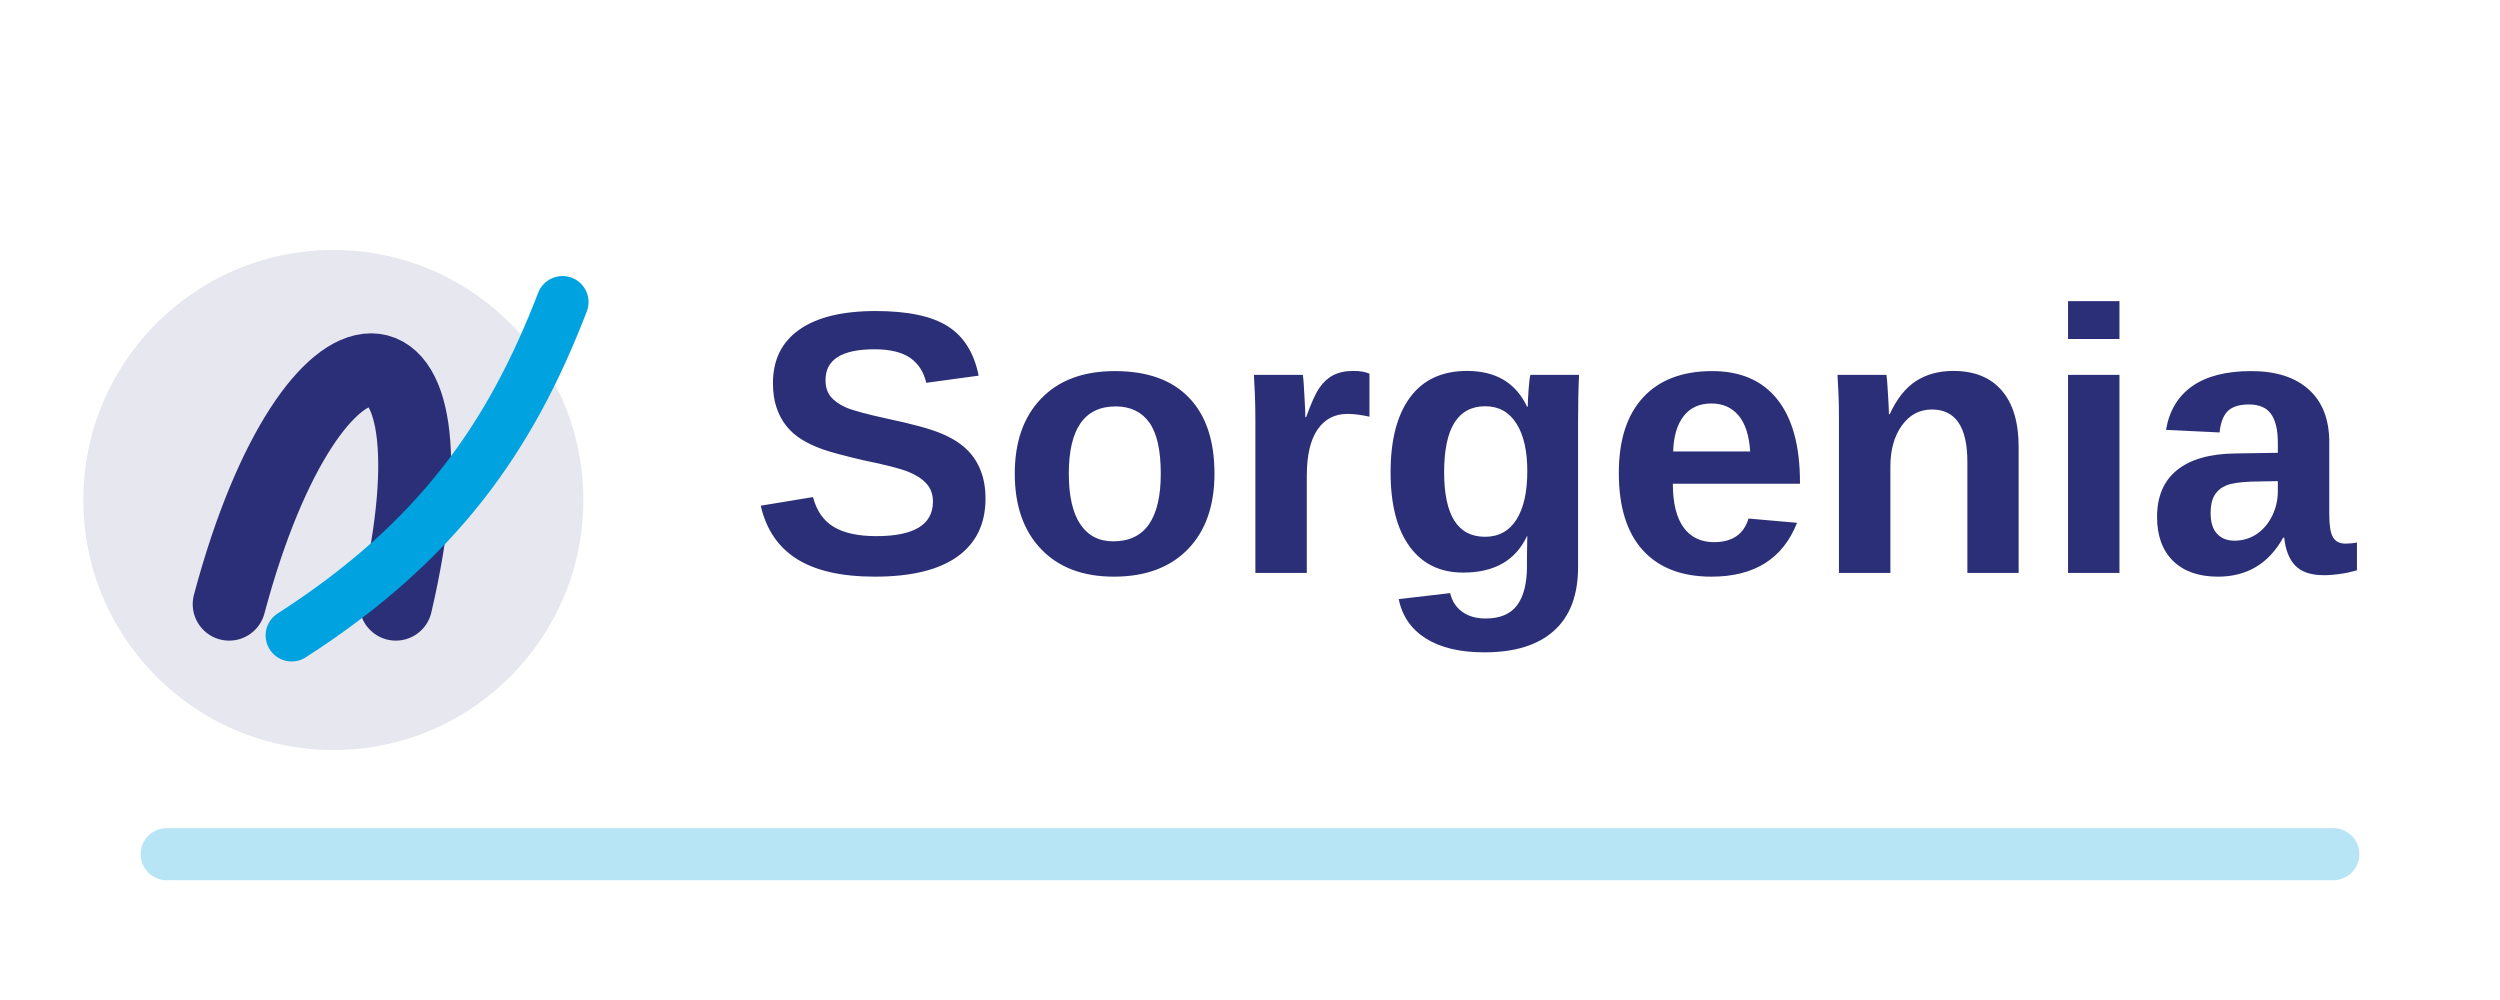
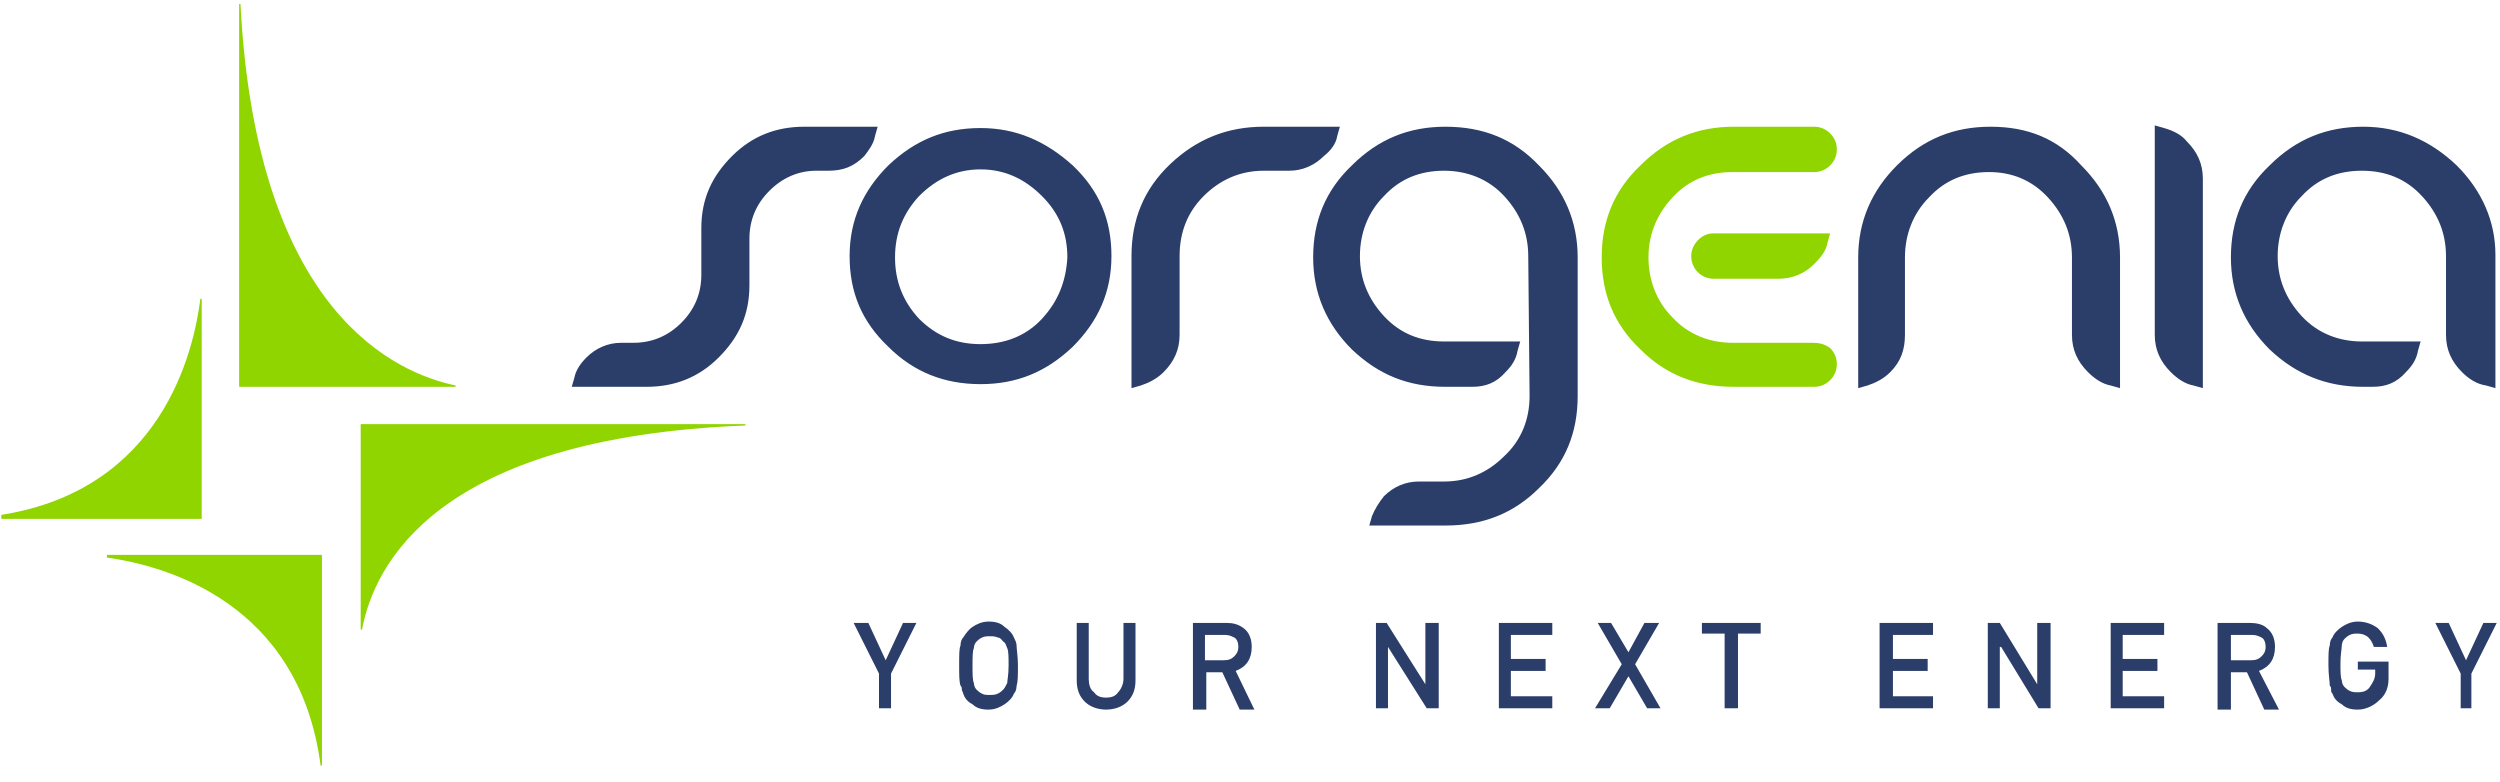
- <svg xmlns="http://www.w3.org/2000/svg" viewBox="0 0 240 96" role="img" aria-label="Sorgenia">
-   <rect width="240" height="96" fill="none" />
-   <path d="M16 82 H224" stroke="#00a3e0" stroke-width="5" stroke-linecap="round" opacity="0.28" />
-   <g aria-hidden="true">
-     <circle cx="32" cy="48" r="24" fill="#2b2f77" opacity="0.12" />
-     <path d="M22 58 C30 28, 45 28, 38 58" fill="none" stroke="#2b2f77" stroke-width="7" stroke-linecap="round" />
-     <path d="M28 61 C42 52, 49 42, 54 29" fill="none" stroke="#00a3e0" stroke-width="5" stroke-linecap="round" />
+ <svg xmlns="http://www.w3.org/2000/svg" width="160" height="50" viewBox="0 0 160 50">
+   <g fill="none" fill-rule="evenodd">
+     <g fill-rule="nonzero">
+       <g>
+         <g>
+           <g>
+             <g>
+               <path fill="#90D400" d="M23.084 27.146v13.147h.085c.77-4.098 4.703-12.293 24.538-13.061v-.086H23.084zM29.154 24.67C25.478 23.903 16.415 20.147 15.39.257h-.085v24.5h13.85v-.085zM12.91 19.122h-.086c-.427 3.415-2.479 12.207-12.739 13.83v.255H12.91V19.122zM6.84 35.683C10.516 36.195 19.15 38.5 20.52 49h.085V35.512H6.84v.17z" transform="translate(-32 -102) translate(0 78) translate(32 24)" />
+               <path fill="#2B3E6A" d="M56 8.707l.171-.597h-4.702c-1.796 0-3.335.597-4.617 1.878-1.283 1.28-1.967 2.732-1.967 4.61v2.987c0 1.195-.427 2.22-1.282 3.074-.855.853-1.88 1.28-3.078 1.28h-.77c-.854 0-1.624.341-2.222.939-.428.427-.684.854-.77 1.28l-.17.598h4.787c1.796 0 3.335-.597 4.617-1.878 1.282-1.28 1.966-2.732 1.966-4.61V15.28c0-1.195.428-2.219 1.283-3.073.855-.853 1.88-1.28 2.992-1.28h.77c.94 0 1.624-.256 2.308-.94.257-.34.599-.767.684-1.28M62.754 8.195c-2.308 0-4.19.768-5.899 2.39-1.624 1.622-2.48 3.5-2.48 5.805 0 2.305.77 4.183 2.48 5.805 1.624 1.622 3.59 2.39 5.9 2.39 2.308 0 4.189-.768 5.898-2.39 1.625-1.622 2.48-3.5 2.48-5.805 0-2.305-.77-4.183-2.48-5.805-1.71-1.536-3.59-2.39-5.899-2.39m3.933 12.207c-1.026 1.11-2.394 1.622-3.933 1.622-1.539 0-2.821-.512-3.933-1.622-1.026-1.11-1.539-2.39-1.539-3.926 0-1.537.513-2.817 1.54-3.927 1.11-1.11 2.393-1.708 3.932-1.708 1.54 0 2.822.598 3.933 1.708 1.111 1.11 1.624 2.39 1.624 3.927-.085 1.536-.598 2.817-1.624 3.926M85.582 8.707l.17-.597H80.88c-2.308 0-4.274.768-5.984 2.39s-2.48 3.585-2.48 5.89v8.451l.599-.17c.513-.171 1.026-.427 1.453-.854.684-.683 1.026-1.451 1.026-2.39V16.39c0-1.536.513-2.817 1.54-3.841 1.025-1.025 2.307-1.622 3.846-1.622h1.625c.855 0 1.624-.342 2.223-.94.427-.34.77-.767.855-1.28M127.39 8.11c-2.31 0-4.275.768-5.985 2.475-1.625 1.622-2.48 3.586-2.48 5.89v8.366l.599-.17c.513-.171 1.026-.427 1.453-.854.684-.683.94-1.451.94-2.39v-4.951c0-1.452.514-2.817 1.54-3.842 1.025-1.11 2.308-1.622 3.847-1.622 1.453 0 2.736.512 3.762 1.622 1.026 1.11 1.539 2.39 1.539 3.842v4.95c0 .94.342 1.708 1.026 2.391.427.427.94.768 1.453.854l.598.17v-8.365c0-2.305-.855-4.269-2.479-5.89-1.539-1.708-3.42-2.476-5.814-2.476M138.504 8.195l-.599-.17v13.402c0 .939.342 1.707 1.026 2.39.428.427.94.768 1.454.854l.598.17V11.44c0-.939-.342-1.707-1.026-2.39-.342-.427-.855-.683-1.453-.854M92.507 8.11c-2.309 0-4.275.768-5.985 2.475-1.71 1.622-2.48 3.586-2.48 5.89 0 2.305.856 4.269 2.48 5.89 1.71 1.623 3.591 2.391 5.985 2.391h1.71c.855 0 1.539-.256 2.137-.939.428-.427.684-.854.77-1.366l.17-.597h-4.873c-1.539 0-2.821-.513-3.847-1.622-1.026-1.11-1.539-2.39-1.539-3.842 0-1.451.513-2.817 1.539-3.841 1.026-1.11 2.308-1.622 3.847-1.622 1.454 0 2.822.512 3.848 1.622 1.026 1.11 1.539 2.39 1.539 3.841l.085 8.964c0 1.45-.513 2.817-1.624 3.841-1.026 1.025-2.309 1.622-3.848 1.622h-1.624c-.855 0-1.624.342-2.223.94-.342.426-.598.853-.77 1.28l-.17.597h4.873c2.394 0 4.36-.768 5.985-2.39 1.71-1.622 2.479-3.585 2.479-5.89v-8.878c0-2.305-.855-4.269-2.48-5.89-1.624-1.708-3.59-2.476-5.984-2.476M157.227 10.585c-1.71-1.622-3.676-2.475-5.984-2.475-2.309 0-4.275.768-5.985 2.475-1.71 1.622-2.48 3.586-2.48 5.89 0 2.305.856 4.269 2.48 5.89 1.71 1.623 3.676 2.391 5.985 2.391h.598c.855 0 1.54-.256 2.138-.939.427-.427.684-.854.77-1.366l.17-.597h-3.762c-1.453 0-2.821-.513-3.847-1.622-1.026-1.11-1.539-2.39-1.539-3.842 0-1.451.513-2.817 1.539-3.841 1.026-1.11 2.308-1.622 3.847-1.622 1.54 0 2.822.512 3.848 1.622 1.026 1.11 1.539 2.39 1.539 3.841v5.037c0 .939.341 1.707 1.025 2.39.428.427.94.768 1.54.854l.598.17v-8.536c0-2.134-.855-4.098-2.48-5.72" transform="translate(-32 -102) translate(0 78) translate(32 24)" />
+               <path fill="#90D400" d="M116.018 21.939h-4.787H110.889c-1.454 0-2.822-.512-3.848-1.622-1.026-1.024-1.539-2.39-1.539-3.841 0-1.452.513-2.732 1.54-3.842 1.025-1.11 2.308-1.622 3.847-1.622h5.215c.427 0 .77-.17 1.026-.427.256-.256.427-.597.427-1.024 0-.427-.17-.768-.427-1.024-.257-.257-.599-.427-1.026-.427h-5.13c-2.308 0-4.275.768-5.985 2.475-1.71 1.622-2.48 3.586-2.48 5.89 0 2.305.77 4.269 2.48 5.89 1.625 1.623 3.591 2.391 5.985 2.391h5.13c.427 0 .77-.17 1.026-.427.256-.256.427-.597.427-1.024 0-.427-.17-.768-.427-1.025-.342-.256-.684-.341-1.112-.341" transform="translate(-32 -102) translate(0 78) translate(32 24)" />
+               <path fill="#90D400" d="M108.238 16.39c0 .769.599 1.451 1.454 1.451h4.103c.94 0 1.71-.341 2.309-.939.427-.426.77-.853.855-1.365l.17-.598h-7.523c-.684 0-1.368.683-1.368 1.451" transform="translate(-32 -102) translate(0 78) translate(32 24)" />
+               <path fill="#2B3E6A" d="M56.256 43.11L54.632 39.866 55.573 39.866 56.684 42.256 57.795 39.866 58.65 39.866 57.026 43.11 57.026 45.329 56.256 45.329zM61.386 42.598c0-.683 0-1.11.086-1.28 0-.257.085-.428.17-.513.172-.256.343-.512.6-.683.256-.17.598-.342 1.025-.342.428 0 .77.086 1.026.342.257.17.513.427.599.683.085.17.17.341.17.512 0 .256.086.683.086 1.28 0 .598 0 1.025-.085 1.281 0 .256-.086.427-.171.512-.086.256-.342.512-.599.683-.256.17-.598.342-1.026.342-.427 0-.77-.086-1.026-.342-.342-.17-.513-.427-.598-.683 0-.085-.086-.17-.086-.256 0-.085 0-.17-.085-.256-.086-.256-.086-.683-.086-1.28m.855 0c0 .512 0 .939.086 1.11 0 .17.085.34.17.426.086.086.172.17.343.256.17.086.256.086.513.086.17 0 .342 0 .513-.086.17-.085.256-.17.342-.256.085-.085.17-.256.256-.427 0-.17.086-.512.086-1.11 0-.512 0-.938-.086-1.11-.085-.17-.085-.34-.256-.426-.086-.085-.171-.256-.342-.256-.171-.085-.342-.085-.513-.085-.171 0-.342 0-.513.085-.171.085-.257.17-.342.256-.086.085-.171.256-.171.427-.086.17-.086.597-.086 1.11M68.824 39.866h.855v3.585c0 .342.086.683.342.854.171.256.428.341.77.341s.598-.085.77-.341c.17-.17.341-.512.341-.854v-3.585h.77v3.67c0 .598-.171 1.025-.513 1.366-.342.342-.855.513-1.368.513-.513 0-1.026-.171-1.368-.513-.342-.341-.513-.768-.513-1.365v-3.671h-.086zM76.348 39.866h2.137c.428 0 .77.085 1.112.341.342.256.513.683.513 1.195 0 .769-.342 1.28-1.026 1.537l1.197 2.476h-.94l-1.112-2.39h-1.026v2.39h-.855v-5.55zm.77 2.39h1.197c.341 0 .512-.085.683-.256.171-.17.257-.341.257-.598 0-.256-.086-.512-.257-.597-.17-.085-.342-.17-.598-.17h-1.282v1.621zM88.061 39.866L88.745 39.866 91.224 43.793 91.224 43.793 91.224 39.866 92.079 39.866 92.079 45.329 91.31 45.329 88.831 41.402 88.831 41.402 88.831 45.329 88.061 45.329zM95.927 39.866L99.347 39.866 99.347 40.634 96.696 40.634 96.696 42.171 98.919 42.171 98.919 42.939 96.696 42.939 96.696 44.561 99.347 44.561 99.347 45.329 95.927 45.329zM104.22 43.28L103.023 45.329 102.082 45.329 103.792 42.512 102.253 39.866 103.108 39.866 104.22 41.744 105.246 39.866 106.186 39.866 104.647 42.512 106.272 45.329 105.417 45.329zM110.376 40.549L108.922 40.549 108.922 39.866 112.684 39.866 112.684 40.549 111.231 40.549 111.231 45.329 110.376 45.329zM120.293 39.866L123.713 39.866 123.713 40.634 121.148 40.634 121.148 42.171 123.371 42.171 123.371 42.939 121.148 42.939 121.148 44.561 123.713 44.561 123.713 45.329 120.293 45.329zM127.218 39.866L127.988 39.866 130.382 43.793 130.382 43.793 130.382 39.866 131.237 39.866 131.237 45.329 130.467 45.329 128.073 41.402 127.988 41.402 127.988 45.329 127.218 45.329zM135.084 39.866L138.504 39.866 138.504 40.634 135.853 40.634 135.853 42.171 138.076 42.171 138.076 42.939 135.853 42.939 135.853 44.561 138.504 44.561 138.504 45.329 135.084 45.329zM141.924 39.866h2.052c.427 0 .855.085 1.111.341.342.256.513.683.513 1.195 0 .769-.342 1.28-1.026 1.537l1.282 2.476h-.94l-1.111-2.39h-1.026v2.39h-.855v-5.55zm.855 2.39h1.282c.342 0 .513-.085.684-.256.171-.17.257-.341.257-.598 0-.256-.086-.512-.257-.597-.171-.085-.342-.17-.598-.17h-1.368v1.621zM150.986 42.341h1.881v1.11c0 .512-.17 1.025-.598 1.366-.342.342-.855.598-1.368.598-.428 0-.77-.086-1.026-.342-.342-.17-.513-.427-.599-.683-.085-.085-.085-.17-.085-.256 0-.085 0-.17-.086-.256 0-.256-.085-.683-.085-1.28 0-.683 0-1.11.085-1.28 0-.257.086-.428.171-.513.086-.256.342-.512.599-.683.256-.17.598-.342 1.026-.342.513 0 .94.171 1.282.427.342.342.513.683.599 1.195h-.855c-.086-.256-.171-.426-.342-.597-.171-.17-.428-.256-.684-.256-.171 0-.342 0-.513.085-.171.086-.257.17-.342.256-.086.086-.171.256-.171.427 0 .17-.086.598-.086 1.11 0 .512 0 .939.086 1.11 0 .17.085.341.17.426.086.086.172.171.343.257.17.085.342.085.513.085.342 0 .598-.085.77-.342.17-.256.341-.512.341-.853v-.256h-1.111v-.513h.085zM157.484 43.11L155.86 39.866 156.715 39.866 157.826 42.256 158.937 39.866 159.792 39.866 158.168 43.11 158.168 45.329 157.484 45.329z" transform="translate(-32 -102) translate(0 78) translate(32 24)" />
+             </g>
+           </g>
+         </g>
+       </g>
+     </g>
  </g>
-   <text x="72" y="55" font-family="Arial, Helvetica, sans-serif" font-size="36" font-weight="800" fill="#2b2f77" lengthAdjust="spacingAndGlyphs" textLength="180">Sorgenia</text>
</svg>
